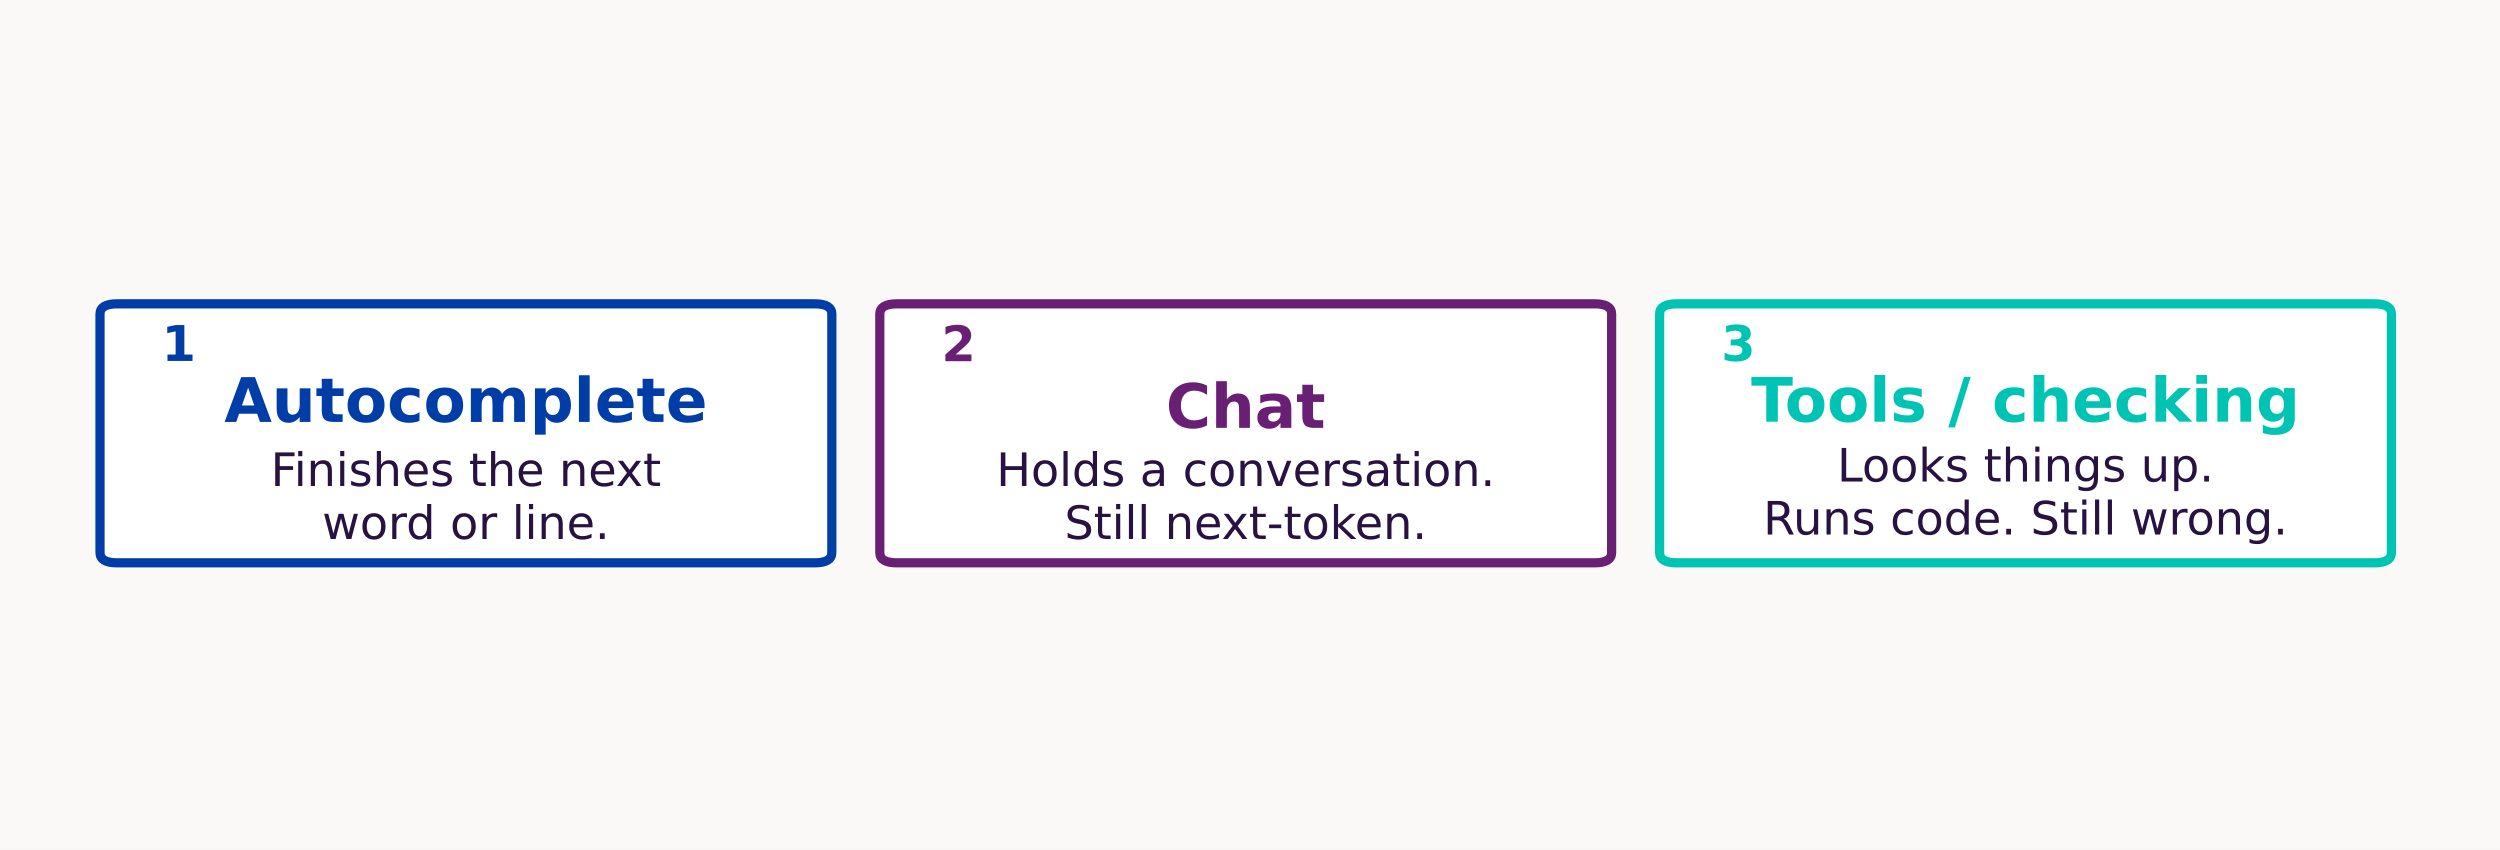
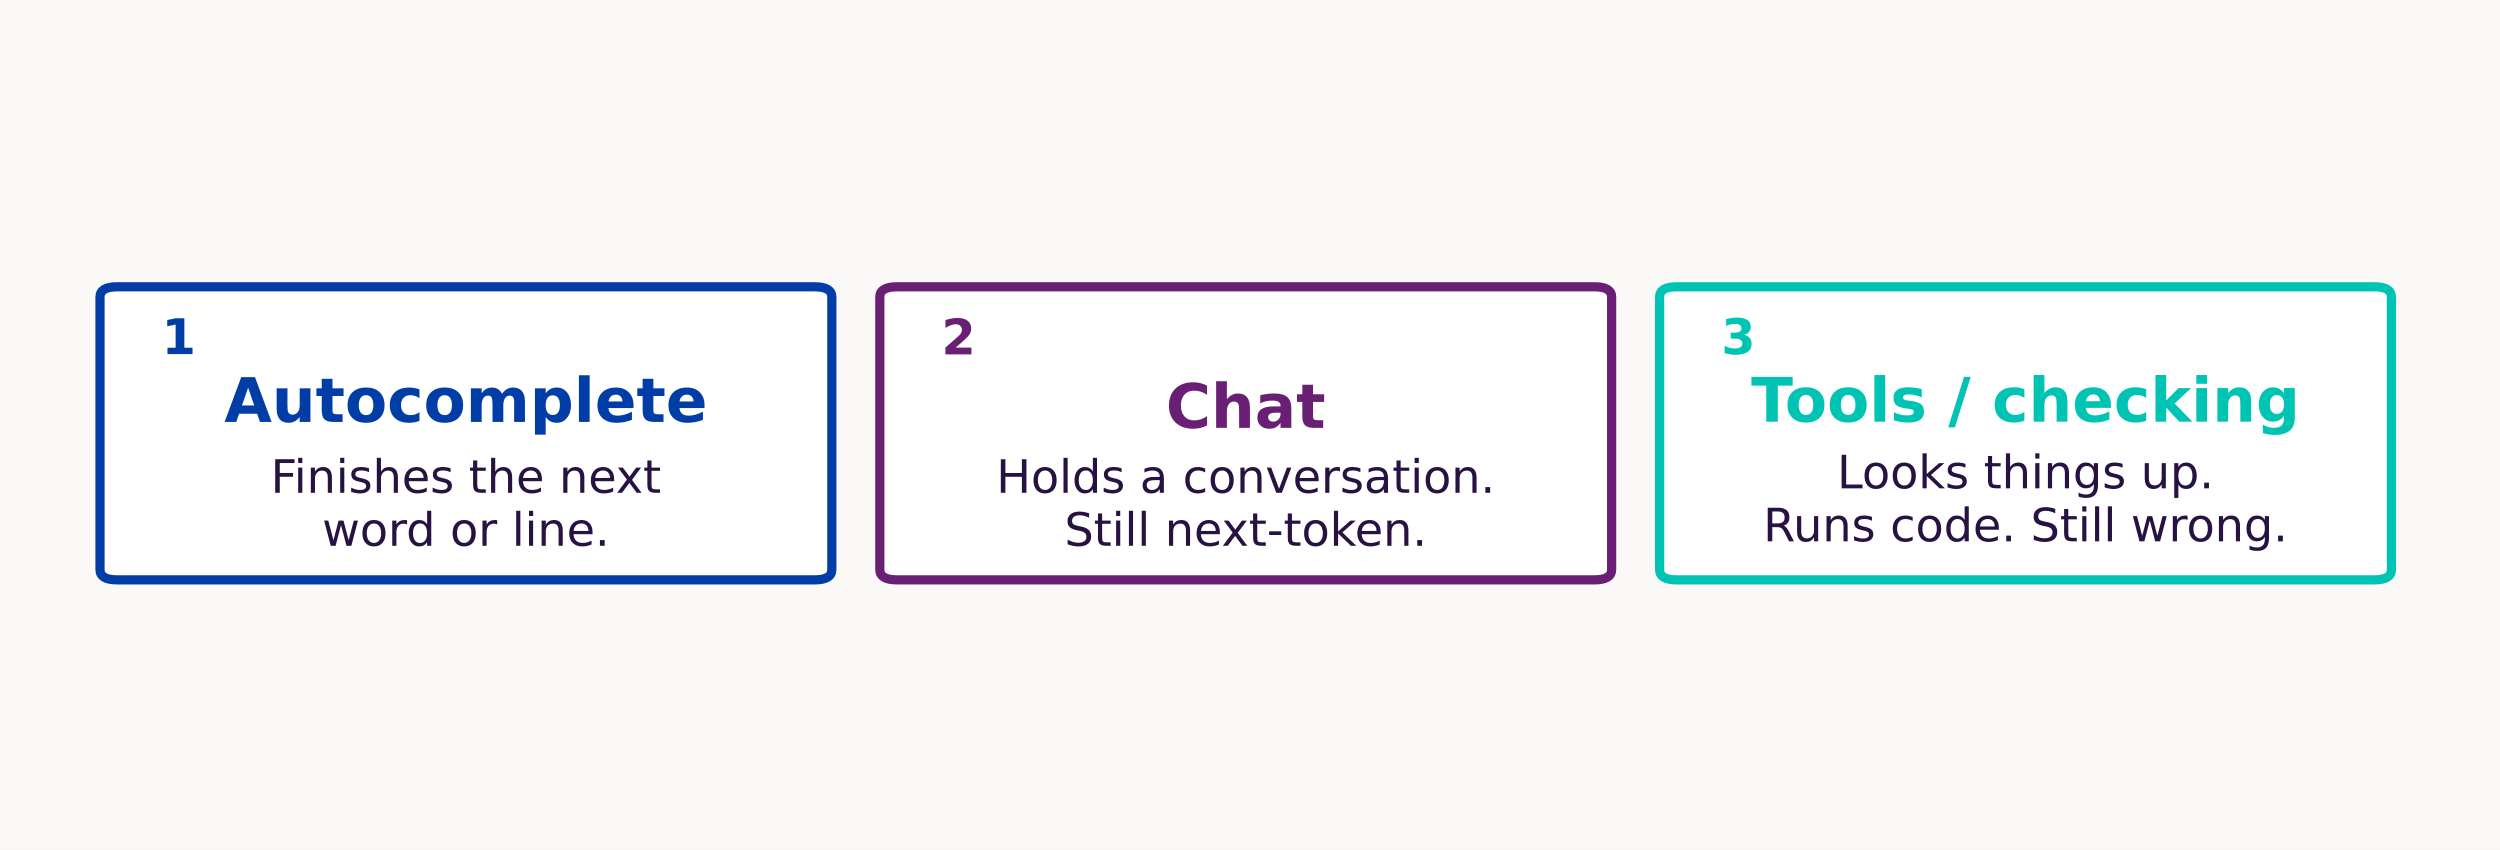
<svg xmlns="http://www.w3.org/2000/svg" xmlns:xlink="http://www.w3.org/1999/xlink" width="813.96pt" height="276.624pt" viewBox="0 0 813.96 276.624" version="1.1">
  <defs>
    <style type="text/css">*{stroke-linejoin: round; stroke-linecap: butt}</style>
  </defs>
  <g id="figure_1">
    <g id="patch_1">
      <path d="M 0 276.624  L 813.96 276.624  L 813.96 0  L 0 0  z " style="fill: #faf9f7" />
    </g>
    <g id="axes_1">
      <g id="patch_2">
-         <path d="M 38.142 183.246  L 265.248 183.246  Q 270.828 183.246 270.828 179.92  L 270.828 102.248  Q 270.828 98.922 265.248 98.922  L 38.142 98.922  Q 32.562 98.922 32.562 102.248  L 32.562 179.92  Q 32.562 183.246 38.142 183.246  z " clip-path="url(#p18f302919d)" style="fill: #ffffff; stroke: #003da6; stroke-width: 3; stroke-linejoin: miter" />
+         <path d="M 38.142 188.79  L 265.248 188.79  Q 270.828 188.79 270.828 185.464  L 270.828 96.704  Q 270.828 93.378 265.248 93.378  L 38.142 93.378  Q 32.562 93.378 32.562 96.704  L 32.562 185.464  Q 32.562 188.79 38.142 188.79  z " clip-path="url(#pf75e17d308)" style="fill: #ffffff; stroke: #003da6; stroke-width: 3; stroke-linejoin: miter" />
      </g>
      <g id="patch_3">
-         <path d="M 292.032 183.246  L 519.138 183.246  Q 524.718 183.246 524.718 179.92  L 524.718 102.248  Q 524.718 98.922 519.138 98.922  L 292.032 98.922  Q 286.452 98.922 286.452 102.248  L 286.452 179.92  Q 286.452 183.246 292.032 183.246  z " clip-path="url(#p18f302919d)" style="fill: #ffffff; stroke: #691f74; stroke-width: 3; stroke-linejoin: miter" />
+         <path d="M 292.032 188.79  L 519.138 188.79  Q 524.718 188.79 524.718 185.464  L 524.718 96.704  Q 524.718 93.378 519.138 93.378  L 292.032 93.378  Q 286.452 93.378 286.452 96.704  L 286.452 185.464  Q 286.452 188.79 292.032 188.79  z " clip-path="url(#pf75e17d308)" style="fill: #ffffff; stroke: #691f74; stroke-width: 3; stroke-linejoin: miter" />
      </g>
      <g id="patch_4">
-         <path d="M 545.922 183.246  L 773.028 183.246  Q 778.608 183.246 778.608 179.92  L 778.608 102.248  Q 778.608 98.922 773.028 98.922  L 545.922 98.922  Q 540.342 98.922 540.342 102.248  L 540.342 179.92  Q 540.342 183.246 545.922 183.246  z " clip-path="url(#p18f302919d)" style="fill: #ffffff; stroke: #00c4b3; stroke-width: 3; stroke-linejoin: miter" />
+         <path d="M 545.922 188.79  L 773.028 188.79  Q 778.608 188.79 778.608 185.464  L 778.608 96.704  Q 778.608 93.378 773.028 93.378  L 545.922 93.378  Q 540.342 93.378 540.342 96.704  L 540.342 185.464  Q 540.342 188.79 545.922 188.79  z " clip-path="url(#pf75e17d308)" style="fill: #ffffff; stroke: #00c4b3; stroke-width: 3; stroke-linejoin: miter" />
      </g>
      <g id="text_1">
-         <g style="fill: #003da6" transform="translate(52.65 117.5056) scale(0.16 -0.16)">
+         <g style="fill: #003da6" transform="translate(52.65 115.288) scale(0.16 -0.16)">
          <defs>
            <path id="DejaVuSans-Bold-14" d="M 750 831  L 1813 831  L 1813 3847  L 722 3622  L 722 4441  L 1806 4666  L 2950 4666  L 2950 831  L 4013 831  L 4013 0  L 750 0  L 750 831  z " transform="scale(0.015625)" />
          </defs>
          <use xlink:href="#DejaVuSans-Bold-14" />
        </g>
      </g>
      <g id="text_2">
        <g style="fill: #003da6" transform="translate(73.03719 137.372) scale(0.2 -0.2)">
          <defs>
            <path id="DejaVuSans-Bold-24" d="M 3419 850  L 1538 850  L 1241 0  L 31 0  L 1759 4666  L 3194 4666  L 4922 0  L 3713 0  L 3419 850  z M 1838 1716  L 3116 1716  L 2478 3572  L 1838 1716  z " transform="scale(0.015625)" />
            <path id="DejaVuSans-Bold-58" d="M 500 1363  L 500 3500  L 1625 3500  L 1625 3150  Q 1625 2866 1622 2436  Q 1619 2006 1619 1863  Q 1619 1441 1641 1255  Q 1663 1069 1716 984  Q 1784 875 1895 815  Q 2006 756 2150 756  Q 2500 756 2700 1025  Q 2900 1294 2900 1772  L 2900 3500  L 4019 3500  L 4019 0  L 2900 0  L 2900 506  Q 2647 200 2364 54  Q 2081 -91 1741 -91  Q 1134 -91 817 281  Q 500 653 500 1363  z " transform="scale(0.015625)" />
            <path id="DejaVuSans-Bold-57" d="M 1759 4494  L 1759 3500  L 2913 3500  L 2913 2700  L 1759 2700  L 1759 1216  Q 1759 972 1856 886  Q 1953 800 2241 800  L 2816 800  L 2816 0  L 1856 0  Q 1194 0 917 276  Q 641 553 641 1216  L 641 2700  L 84 2700  L 84 3500  L 641 3500  L 641 4494  L 1759 4494  z " transform="scale(0.015625)" />
            <path id="DejaVuSans-Bold-52" d="M 2203 2784  Q 1831 2784 1636 2517  Q 1441 2250 1441 1747  Q 1441 1244 1636 976  Q 1831 709 2203 709  Q 2569 709 2762 976  Q 2956 1244 2956 1747  Q 2956 2250 2762 2517  Q 2569 2784 2203 2784  z M 2203 3584  Q 3106 3584 3614 3096  Q 4122 2609 4122 1747  Q 4122 884 3614 396  Q 3106 -91 2203 -91  Q 1297 -91 786 396  Q 275 884 275 1747  Q 275 2609 786 3096  Q 1297 3584 2203 3584  z " transform="scale(0.015625)" />
            <path id="DejaVuSans-Bold-46" d="M 3366 3391  L 3366 2478  Q 3138 2634 2908 2709  Q 2678 2784 2431 2784  Q 1963 2784 1702 2511  Q 1441 2238 1441 1747  Q 1441 1256 1702 982  Q 1963 709 2431 709  Q 2694 709 2930 787  Q 3166 866 3366 1019  L 3366 103  Q 3103 6 2833 -42  Q 2563 -91 2291 -91  Q 1344 -91 809 395  Q 275 881 275 1747  Q 275 2613 809 3098  Q 1344 3584 2291 3584  Q 2566 3584 2833 3536  Q 3100 3488 3366 3391  z " transform="scale(0.015625)" />
            <path id="DejaVuSans-Bold-50" d="M 3781 2919  Q 3994 3244 4286 3414  Q 4578 3584 4928 3584  Q 5531 3584 5847 3212  Q 6163 2841 6163 2131  L 6163 0  L 5038 0  L 5038 1825  Q 5041 1866 5042 1909  Q 5044 1953 5044 2034  Q 5044 2406 4934 2573  Q 4825 2741 4581 2741  Q 4263 2741 4089 2478  Q 3916 2216 3909 1719  L 3909 0  L 2784 0  L 2784 1825  Q 2784 2406 2684 2573  Q 2584 2741 2328 2741  Q 2006 2741 1831 2477  Q 1656 2213 1656 1722  L 1656 0  L 531 0  L 531 3500  L 1656 3500  L 1656 2988  Q 1863 3284 2130 3434  Q 2397 3584 2719 3584  Q 3081 3584 3359 3409  Q 3638 3234 3781 2919  z " transform="scale(0.015625)" />
            <path id="DejaVuSans-Bold-53" d="M 1656 506  L 1656 -1331  L 538 -1331  L 538 3500  L 1656 3500  L 1656 2988  Q 1888 3294 2169 3439  Q 2450 3584 2816 3584  Q 3463 3584 3878 3070  Q 4294 2556 4294 1747  Q 4294 938 3878 423  Q 3463 -91 2816 -91  Q 2450 -91 2169 54  Q 1888 200 1656 506  z M 2400 2772  Q 2041 2772 1848 2508  Q 1656 2244 1656 1747  Q 1656 1250 1848 986  Q 2041 722 2400 722  Q 2759 722 2948 984  Q 3138 1247 3138 1747  Q 3138 2247 2948 2509  Q 2759 2772 2400 2772  z " transform="scale(0.015625)" />
            <path id="DejaVuSans-Bold-4f" d="M 538 4863  L 1656 4863  L 1656 0  L 538 0  L 538 4863  z " transform="scale(0.015625)" />
            <path id="DejaVuSans-Bold-48" d="M 4031 1759  L 4031 1441  L 1416 1441  Q 1456 1047 1700 850  Q 1944 653 2381 653  Q 2734 653 3104 758  Q 3475 863 3866 1075  L 3866 213  Q 3469 63 3072 -14  Q 2675 -91 2278 -91  Q 1328 -91 801 392  Q 275 875 275 1747  Q 275 2603 792 3093  Q 1309 3584 2216 3584  Q 3041 3584 3536 3087  Q 4031 2591 4031 1759  z M 2881 2131  Q 2881 2450 2695 2645  Q 2509 2841 2209 2841  Q 1884 2841 1681 2658  Q 1478 2475 1428 2131  L 2881 2131  z " transform="scale(0.015625)" />
          </defs>
          <use xlink:href="#DejaVuSans-Bold-24" />
          <use xlink:href="#DejaVuSans-Bold-58" transform="translate(77.39062 0)" />
          <use xlink:href="#DejaVuSans-Bold-57" transform="translate(148.5781 0)" />
          <use xlink:href="#DejaVuSans-Bold-52" transform="translate(196.375 0)" />
          <use xlink:href="#DejaVuSans-Bold-46" transform="translate(265.0781 0)" />
          <use xlink:href="#DejaVuSans-Bold-52" transform="translate(324.3594 0)" />
          <use xlink:href="#DejaVuSans-Bold-50" transform="translate(393.0625 0)" />
          <use xlink:href="#DejaVuSans-Bold-53" transform="translate(497.2656 0)" />
          <use xlink:href="#DejaVuSans-Bold-4f" transform="translate(568.8438 0)" />
          <use xlink:href="#DejaVuSans-Bold-48" transform="translate(603.125 0)" />
          <use xlink:href="#DejaVuSans-Bold-57" transform="translate(670.9531 0)" />
          <use xlink:href="#DejaVuSans-Bold-48" transform="translate(718.75 0)" />
        </g>
      </g>
      <g id="text_3">
-         <g style="fill: #281241" transform="translate(88.13367 158.2313) scale(0.15 -0.15)">
+         <g style="fill: #281241" transform="translate(88.13367 160.4489) scale(0.15 -0.15)">
          <defs>
            <path id="DejaVuSans-29" d="M 628 4666  L 3309 4666  L 3309 4134  L 1259 4134  L 1259 2759  L 3109 2759  L 3109 2228  L 1259 2228  L 1259 0  L 628 0  L 628 4666  z " transform="scale(0.015625)" />
            <path id="DejaVuSans-4c" d="M 603 3500  L 1178 3500  L 1178 0  L 603 0  L 603 3500  z M 603 4863  L 1178 4863  L 1178 4134  L 603 4134  L 603 4863  z " transform="scale(0.015625)" />
            <path id="DejaVuSans-51" d="M 3513 2113  L 3513 0  L 2938 0  L 2938 2094  Q 2938 2591 2744 2837  Q 2550 3084 2163 3084  Q 1697 3084 1428 2787  Q 1159 2491 1159 1978  L 1159 0  L 581 0  L 581 3500  L 1159 3500  L 1159 2956  Q 1366 3272 1645 3428  Q 1925 3584 2291 3584  Q 2894 3584 3203 3211  Q 3513 2838 3513 2113  z " transform="scale(0.015625)" />
            <path id="DejaVuSans-56" d="M 2834 3397  L 2834 2853  Q 2591 2978 2328 3040  Q 2066 3103 1784 3103  Q 1356 3103 1142 2972  Q 928 2841 928 2578  Q 928 2378 1081 2264  Q 1234 2150 1697 2047  L 1894 2003  Q 2506 1872 2764 1633  Q 3022 1394 3022 966  Q 3022 478 2636 193  Q 2250 -91 1575 -91  Q 1294 -91 989 -36  Q 684 19 347 128  L 347 722  Q 666 556 975 473  Q 1284 391 1588 391  Q 1994 391 2212 530  Q 2431 669 2431 922  Q 2431 1156 2273 1281  Q 2116 1406 1581 1522  L 1381 1569  Q 847 1681 609 1914  Q 372 2147 372 2553  Q 372 3047 722 3315  Q 1072 3584 1716 3584  Q 2034 3584 2315 3537  Q 2597 3491 2834 3397  z " transform="scale(0.015625)" />
            <path id="DejaVuSans-4b" d="M 3513 2113  L 3513 0  L 2938 0  L 2938 2094  Q 2938 2591 2744 2837  Q 2550 3084 2163 3084  Q 1697 3084 1428 2787  Q 1159 2491 1159 1978  L 1159 0  L 581 0  L 581 4863  L 1159 4863  L 1159 2956  Q 1366 3272 1645 3428  Q 1925 3584 2291 3584  Q 2894 3584 3203 3211  Q 3513 2838 3513 2113  z " transform="scale(0.015625)" />
            <path id="DejaVuSans-48" d="M 3597 1894  L 3597 1613  L 953 1613  Q 991 1019 1311 708  Q 1631 397 2203 397  Q 2534 397 2845 478  Q 3156 559 3463 722  L 3463 178  Q 3153 47 2828 -22  Q 2503 -91 2169 -91  Q 1331 -91 842 396  Q 353 884 353 1716  Q 353 2575 817 3079  Q 1281 3584 2069 3584  Q 2775 3584 3186 3129  Q 3597 2675 3597 1894  z M 3022 2063  Q 3016 2534 2758 2815  Q 2500 3097 2075 3097  Q 1594 3097 1305 2825  Q 1016 2553 972 2059  L 3022 2063  z " transform="scale(0.015625)" />
            <path id="DejaVuSans-3" transform="scale(0.015625)" />
            <path id="DejaVuSans-57" d="M 1172 4494  L 1172 3500  L 2356 3500  L 2356 3053  L 1172 3053  L 1172 1153  Q 1172 725 1289 603  Q 1406 481 1766 481  L 2356 481  L 2356 0  L 1766 0  Q 1100 0 847 248  Q 594 497 594 1153  L 594 3053  L 172 3053  L 172 3500  L 594 3500  L 594 4494  L 1172 4494  z " transform="scale(0.015625)" />
            <path id="DejaVuSans-5b" d="M 3513 3500  L 2247 1797  L 3578 0  L 2900 0  L 1881 1375  L 863 0  L 184 0  L 1544 1831  L 300 3500  L 978 3500  L 1906 2253  L 2834 3500  L 3513 3500  z " transform="scale(0.015625)" />
          </defs>
          <use xlink:href="#DejaVuSans-29" />
          <use xlink:href="#DejaVuSans-4c" transform="translate(50.23438 0)" />
          <use xlink:href="#DejaVuSans-51" transform="translate(78.01562 0)" />
          <use xlink:href="#DejaVuSans-4c" transform="translate(141.3906 0)" />
          <use xlink:href="#DejaVuSans-56" transform="translate(169.1719 0)" />
          <use xlink:href="#DejaVuSans-4b" transform="translate(221.2656 0)" />
          <use xlink:href="#DejaVuSans-48" transform="translate(284.6406 0)" />
          <use xlink:href="#DejaVuSans-56" transform="translate(346.1719 0)" />
          <use xlink:href="#DejaVuSans-3" transform="translate(398.2656 0)" />
          <use xlink:href="#DejaVuSans-57" transform="translate(430.0469 0)" />
          <use xlink:href="#DejaVuSans-4b" transform="translate(469.25 0)" />
          <use xlink:href="#DejaVuSans-48" transform="translate(532.625 0)" />
          <use xlink:href="#DejaVuSans-3" transform="translate(594.1562 0)" />
          <use xlink:href="#DejaVuSans-51" transform="translate(625.9375 0)" />
          <use xlink:href="#DejaVuSans-48" transform="translate(689.3125 0)" />
          <use xlink:href="#DejaVuSans-5b" transform="translate(749.0938 0)" />
          <use xlink:href="#DejaVuSans-57" transform="translate(808.2812 0)" />
        </g>
-         <g style="fill: #281241" transform="translate(104.9009 175.4813) scale(0.15 -0.15)">
+         <g style="fill: #281241" transform="translate(104.9009 177.6989) scale(0.15 -0.15)">
          <defs>
            <path id="DejaVuSans-5a" d="M 269 3500  L 844 3500  L 1563 769  L 2278 3500  L 2956 3500  L 3675 769  L 4391 3500  L 4966 3500  L 4050 0  L 3372 0  L 2619 2869  L 1863 0  L 1184 0  L 269 3500  z " transform="scale(0.015625)" />
            <path id="DejaVuSans-52" d="M 1959 3097  Q 1497 3097 1228 2736  Q 959 2375 959 1747  Q 959 1119 1226 758  Q 1494 397 1959 397  Q 2419 397 2687 759  Q 2956 1122 2956 1747  Q 2956 2369 2687 2733  Q 2419 3097 1959 3097  z M 1959 3584  Q 2709 3584 3137 3096  Q 3566 2609 3566 1747  Q 3566 888 3137 398  Q 2709 -91 1959 -91  Q 1206 -91 779 398  Q 353 888 353 1747  Q 353 2609 779 3096  Q 1206 3584 1959 3584  z " transform="scale(0.015625)" />
            <path id="DejaVuSans-55" d="M 2631 2963  Q 2534 3019 2420 3045  Q 2306 3072 2169 3072  Q 1681 3072 1420 2755  Q 1159 2438 1159 1844  L 1159 0  L 581 0  L 581 3500  L 1159 3500  L 1159 2956  Q 1341 3275 1631 3429  Q 1922 3584 2338 3584  Q 2397 3584 2469 3576  Q 2541 3569 2628 3553  L 2631 2963  z " transform="scale(0.015625)" />
            <path id="DejaVuSans-47" d="M 2906 2969  L 2906 4863  L 3481 4863  L 3481 0  L 2906 0  L 2906 525  Q 2725 213 2448 61  Q 2172 -91 1784 -91  Q 1150 -91 751 415  Q 353 922 353 1747  Q 353 2572 751 3078  Q 1150 3584 1784 3584  Q 2172 3584 2448 3432  Q 2725 3281 2906 2969  z M 947 1747  Q 947 1113 1208 752  Q 1469 391 1925 391  Q 2381 391 2643 752  Q 2906 1113 2906 1747  Q 2906 2381 2643 2742  Q 2381 3103 1925 3103  Q 1469 3103 1208 2742  Q 947 2381 947 1747  z " transform="scale(0.015625)" />
            <path id="DejaVuSans-4f" d="M 603 4863  L 1178 4863  L 1178 0  L 603 0  L 603 4863  z " transform="scale(0.015625)" />
            <path id="DejaVuSans-11" d="M 684 794  L 1344 794  L 1344 0  L 684 0  L 684 794  z " transform="scale(0.015625)" />
          </defs>
          <use xlink:href="#DejaVuSans-5a" />
          <use xlink:href="#DejaVuSans-52" transform="translate(81.78125 0)" />
          <use xlink:href="#DejaVuSans-55" transform="translate(142.9688 0)" />
          <use xlink:href="#DejaVuSans-47" transform="translate(182.3281 0)" />
          <use xlink:href="#DejaVuSans-3" transform="translate(245.8125 0)" />
          <use xlink:href="#DejaVuSans-52" transform="translate(277.5938 0)" />
          <use xlink:href="#DejaVuSans-55" transform="translate(338.7812 0)" />
          <use xlink:href="#DejaVuSans-3" transform="translate(379.8906 0)" />
          <use xlink:href="#DejaVuSans-4f" transform="translate(411.6719 0)" />
          <use xlink:href="#DejaVuSans-4c" transform="translate(439.4531 0)" />
          <use xlink:href="#DejaVuSans-51" transform="translate(467.2344 0)" />
          <use xlink:href="#DejaVuSans-48" transform="translate(530.6094 0)" />
          <use xlink:href="#DejaVuSans-11" transform="translate(592.1406 0)" />
        </g>
      </g>
      <g id="text_4">
-         <g style="fill: #691f74" transform="translate(306.54 117.6106) scale(0.16 -0.16)">
+         <g style="fill: #691f74" transform="translate(306.54 115.393) scale(0.16 -0.16)">
          <defs>
            <path id="DejaVuSans-Bold-15" d="M 1844 884  L 3897 884  L 3897 0  L 506 0  L 506 884  L 2209 2388  Q 2438 2594 2547 2791  Q 2656 2988 2656 3200  Q 2656 3528 2436 3728  Q 2216 3928 1850 3928  Q 1569 3928 1234 3808  Q 900 3688 519 3450  L 519 4475  Q 925 4609 1322 4679  Q 1719 4750 2100 4750  Q 2938 4750 3402 4381  Q 3866 4013 3866 3353  Q 3866 2972 3669 2642  Q 3472 2313 2841 1759  L 1844 884  z " transform="scale(0.015625)" />
          </defs>
          <use xlink:href="#DejaVuSans-Bold-15" />
        </g>
      </g>
      <g id="text_5">
        <g style="fill: #691f74" transform="translate(379.5991 139.3095) scale(0.2 -0.2)">
          <defs>
            <path id="DejaVuSans-Bold-26" d="M 4288 256  Q 3956 84 3597 -3  Q 3238 -91 2847 -91  Q 1681 -91 1000 561  Q 319 1213 319 2328  Q 319 3447 1000 4098  Q 1681 4750 2847 4750  Q 3238 4750 3597 4662  Q 3956 4575 4288 4403  L 4288 3438  Q 3953 3666 3628 3772  Q 3303 3878 2944 3878  Q 2300 3878 1931 3465  Q 1563 3053 1563 2328  Q 1563 1606 1931 1193  Q 2300 781 2944 781  Q 3303 781 3628 887  Q 3953 994 4288 1222  L 4288 256  z " transform="scale(0.015625)" />
            <path id="DejaVuSans-Bold-4b" d="M 4056 2131  L 4056 0  L 2931 0  L 2931 347  L 2931 1625  Q 2931 2084 2911 2256  Q 2891 2428 2841 2509  Q 2775 2619 2662 2680  Q 2550 2741 2406 2741  Q 2056 2741 1856 2470  Q 1656 2200 1656 1722  L 1656 0  L 538 0  L 538 4863  L 1656 4863  L 1656 2988  Q 1909 3294 2193 3439  Q 2478 3584 2822 3584  Q 3428 3584 3742 3212  Q 4056 2841 4056 2131  z " transform="scale(0.015625)" />
            <path id="DejaVuSans-Bold-44" d="M 2106 1575  Q 1756 1575 1579 1456  Q 1403 1338 1403 1106  Q 1403 894 1545 773  Q 1688 653 1941 653  Q 2256 653 2472 879  Q 2688 1106 2688 1447  L 2688 1575  L 2106 1575  z M 3816 1997  L 3816 0  L 2688 0  L 2688 519  Q 2463 200 2181 54  Q 1900 -91 1497 -91  Q 953 -91 614 226  Q 275 544 275 1050  Q 275 1666 698 1953  Q 1122 2241 2028 2241  L 2688 2241  L 2688 2328  Q 2688 2594 2478 2717  Q 2269 2841 1825 2841  Q 1466 2841 1156 2769  Q 847 2697 581 2553  L 581 3406  Q 941 3494 1303 3539  Q 1666 3584 2028 3584  Q 2975 3584 3395 3211  Q 3816 2838 3816 1997  z " transform="scale(0.015625)" />
          </defs>
          <use xlink:href="#DejaVuSans-Bold-26" />
          <use xlink:href="#DejaVuSans-Bold-4b" transform="translate(73.39062 0)" />
          <use xlink:href="#DejaVuSans-Bold-44" transform="translate(144.5781 0)" />
          <use xlink:href="#DejaVuSans-Bold-57" transform="translate(212.0625 0)" />
        </g>
      </g>
      <g id="text_6">
-         <g style="fill: #281241" transform="translate(324.3846 158.2313) scale(0.15 -0.15)">
+         <g style="fill: #281241" transform="translate(324.3846 160.4489) scale(0.15 -0.15)">
          <defs>
            <path id="DejaVuSans-2b" d="M 628 4666  L 1259 4666  L 1259 2753  L 3553 2753  L 3553 4666  L 4184 4666  L 4184 0  L 3553 0  L 3553 2222  L 1259 2222  L 1259 0  L 628 0  L 628 4666  z " transform="scale(0.015625)" />
            <path id="DejaVuSans-44" d="M 2194 1759  Q 1497 1759 1228 1600  Q 959 1441 959 1056  Q 959 750 1161 570  Q 1363 391 1709 391  Q 2188 391 2477 730  Q 2766 1069 2766 1631  L 2766 1759  L 2194 1759  z M 3341 1997  L 3341 0  L 2766 0  L 2766 531  Q 2569 213 2275 61  Q 1981 -91 1556 -91  Q 1019 -91 701 211  Q 384 513 384 1019  Q 384 1609 779 1909  Q 1175 2209 1959 2209  L 2766 2209  L 2766 2266  Q 2766 2663 2505 2880  Q 2244 3097 1772 3097  Q 1472 3097 1187 3025  Q 903 2953 641 2809  L 641 3341  Q 956 3463 1253 3523  Q 1550 3584 1831 3584  Q 2591 3584 2966 3190  Q 3341 2797 3341 1997  z " transform="scale(0.015625)" />
            <path id="DejaVuSans-46" d="M 3122 3366  L 3122 2828  Q 2878 2963 2633 3030  Q 2388 3097 2138 3097  Q 1578 3097 1268 2742  Q 959 2388 959 1747  Q 959 1106 1268 751  Q 1578 397 2138 397  Q 2388 397 2633 464  Q 2878 531 3122 666  L 3122 134  Q 2881 22 2623 -34  Q 2366 -91 2075 -91  Q 1284 -91 818 406  Q 353 903 353 1747  Q 353 2603 823 3093  Q 1294 3584 2113 3584  Q 2378 3584 2631 3529  Q 2884 3475 3122 3366  z " transform="scale(0.015625)" />
            <path id="DejaVuSans-59" d="M 191 3500  L 800 3500  L 1894 563  L 2988 3500  L 3597 3500  L 2284 0  L 1503 0  L 191 3500  z " transform="scale(0.015625)" />
          </defs>
          <use xlink:href="#DejaVuSans-2b" />
          <use xlink:href="#DejaVuSans-52" transform="translate(75.20312 0)" />
          <use xlink:href="#DejaVuSans-4f" transform="translate(136.3906 0)" />
          <use xlink:href="#DejaVuSans-47" transform="translate(164.1719 0)" />
          <use xlink:href="#DejaVuSans-56" transform="translate(227.6562 0)" />
          <use xlink:href="#DejaVuSans-3" transform="translate(279.75 0)" />
          <use xlink:href="#DejaVuSans-44" transform="translate(311.5312 0)" />
          <use xlink:href="#DejaVuSans-3" transform="translate(372.8125 0)" />
          <use xlink:href="#DejaVuSans-46" transform="translate(404.5938 0)" />
          <use xlink:href="#DejaVuSans-52" transform="translate(459.5781 0)" />
          <use xlink:href="#DejaVuSans-51" transform="translate(520.7656 0)" />
          <use xlink:href="#DejaVuSans-59" transform="translate(584.1406 0)" />
          <use xlink:href="#DejaVuSans-48" transform="translate(643.3281 0)" />
          <use xlink:href="#DejaVuSans-55" transform="translate(704.8594 0)" />
          <use xlink:href="#DejaVuSans-56" transform="translate(745.9688 0)" />
          <use xlink:href="#DejaVuSans-44" transform="translate(798.0625 0)" />
          <use xlink:href="#DejaVuSans-57" transform="translate(859.3438 0)" />
          <use xlink:href="#DejaVuSans-4c" transform="translate(898.5469 0)" />
          <use xlink:href="#DejaVuSans-52" transform="translate(926.3281 0)" />
          <use xlink:href="#DejaVuSans-51" transform="translate(987.5156 0)" />
          <use xlink:href="#DejaVuSans-11" transform="translate(1050.891 0)" />
        </g>
-         <g style="fill: #281241" transform="translate(346.5705 175.4813) scale(0.15 -0.15)">
+         <g style="fill: #281241" transform="translate(346.5705 177.6989) scale(0.15 -0.15)">
          <defs>
            <path id="DejaVuSans-36" d="M 3425 4513  L 3425 3897  Q 3066 4069 2747 4153  Q 2428 4238 2131 4238  Q 1616 4238 1336 4038  Q 1056 3838 1056 3469  Q 1056 3159 1242 3001  Q 1428 2844 1947 2747  L 2328 2669  Q 3034 2534 3370 2195  Q 3706 1856 3706 1288  Q 3706 609 3251 259  Q 2797 -91 1919 -91  Q 1588 -91 1214 -16  Q 841 59 441 206  L 441 856  Q 825 641 1194 531  Q 1563 422 1919 422  Q 2459 422 2753 634  Q 3047 847 3047 1241  Q 3047 1584 2836 1778  Q 2625 1972 2144 2069  L 1759 2144  Q 1053 2284 737 2584  Q 422 2884 422 3419  Q 422 4038 858 4394  Q 1294 4750 2059 4750  Q 2388 4750 2728 4690  Q 3069 4631 3425 4513  z " transform="scale(0.015625)" />
            <path id="DejaVuSans-10" d="M 313 2009  L 1997 2009  L 1997 1497  L 313 1497  L 313 2009  z " transform="scale(0.015625)" />
            <path id="DejaVuSans-4e" d="M 581 4863  L 1159 4863  L 1159 1991  L 2875 3500  L 3609 3500  L 1753 1863  L 3688 0  L 2938 0  L 1159 1709  L 1159 0  L 581 0  L 581 4863  z " transform="scale(0.015625)" />
          </defs>
          <use xlink:href="#DejaVuSans-36" />
          <use xlink:href="#DejaVuSans-57" transform="translate(63.48438 0)" />
          <use xlink:href="#DejaVuSans-4c" transform="translate(102.6875 0)" />
          <use xlink:href="#DejaVuSans-4f" transform="translate(130.4688 0)" />
          <use xlink:href="#DejaVuSans-4f" transform="translate(158.25 0)" />
          <use xlink:href="#DejaVuSans-3" transform="translate(186.0312 0)" />
          <use xlink:href="#DejaVuSans-51" transform="translate(217.8125 0)" />
          <use xlink:href="#DejaVuSans-48" transform="translate(281.1875 0)" />
          <use xlink:href="#DejaVuSans-5b" transform="translate(340.9688 0)" />
          <use xlink:href="#DejaVuSans-57" transform="translate(400.1562 0)" />
          <use xlink:href="#DejaVuSans-10" transform="translate(439.3594 0)" />
          <use xlink:href="#DejaVuSans-57" transform="translate(475.4375 0)" />
          <use xlink:href="#DejaVuSans-52" transform="translate(514.6406 0)" />
          <use xlink:href="#DejaVuSans-4e" transform="translate(575.8281 0)" />
          <use xlink:href="#DejaVuSans-48" transform="translate(630.1719 0)" />
          <use xlink:href="#DejaVuSans-51" transform="translate(691.7031 0)" />
          <use xlink:href="#DejaVuSans-11" transform="translate(755.0781 0)" />
        </g>
      </g>
      <g id="text_7">
-         <g style="fill: #00c4b3" transform="translate(560.43 117.4968) scale(0.16 -0.16)">
+         <g style="fill: #00c4b3" transform="translate(560.43 115.2792) scale(0.16 -0.16)">
          <defs>
            <path id="DejaVuSans-Bold-16" d="M 2981 2516  Q 3453 2394 3698 2092  Q 3944 1791 3944 1325  Q 3944 631 3412 270  Q 2881 -91 1863 -91  Q 1503 -91 1142 -33  Q 781 25 428 141  L 428 1069  Q 766 900 1098 814  Q 1431 728 1753 728  Q 2231 728 2486 893  Q 2741 1059 2741 1369  Q 2741 1688 2480 1852  Q 2219 2016 1709 2016  L 1228 2016  L 1228 2791  L 1734 2791  Q 2188 2791 2409 2933  Q 2631 3075 2631 3366  Q 2631 3634 2415 3781  Q 2200 3928 1806 3928  Q 1516 3928 1219 3862  Q 922 3797 628 3669  L 628 4550  Q 984 4650 1334 4700  Q 1684 4750 2022 4750  Q 2931 4750 3382 4451  Q 3834 4153 3834 3553  Q 3834 3144 3618 2883  Q 3403 2622 2981 2516  z " transform="scale(0.015625)" />
          </defs>
          <use xlink:href="#DejaVuSans-Bold-16" />
        </g>
      </g>
      <g id="text_8">
        <g style="fill: #00c4b3" transform="translate(570.1328 137.2939) scale(0.2 -0.2)">
          <defs>
            <path id="DejaVuSans-Bold-37" d="M 31 4666  L 4331 4666  L 4331 3756  L 2784 3756  L 2784 0  L 1581 0  L 1581 3756  L 31 3756  L 31 4666  z " transform="scale(0.015625)" />
            <path id="DejaVuSans-Bold-56" d="M 3272 3391  L 3272 2541  Q 2913 2691 2578 2766  Q 2244 2841 1947 2841  Q 1628 2841 1473 2761  Q 1319 2681 1319 2516  Q 1319 2381 1436 2309  Q 1553 2238 1856 2203  L 2053 2175  Q 2913 2066 3209 1816  Q 3506 1566 3506 1031  Q 3506 472 3093 190  Q 2681 -91 1863 -91  Q 1516 -91 1145 -36  Q 775 19 384 128  L 384 978  Q 719 816 1070 734  Q 1422 653 1784 653  Q 2113 653 2278 743  Q 2444 834 2444 1013  Q 2444 1163 2330 1236  Q 2216 1309 1875 1350  L 1678 1375  Q 931 1469 631 1722  Q 331 1975 331 2491  Q 331 3047 712 3315  Q 1094 3584 1881 3584  Q 2191 3584 2531 3537  Q 2872 3491 3272 3391  z " transform="scale(0.015625)" />
            <path id="DejaVuSans-Bold-3" transform="scale(0.015625)" />
            <path id="DejaVuSans-Bold-12" d="M 1644 4666  L 2338 4666  L 691 -594  L 0 -594  L 1644 4666  z " transform="scale(0.015625)" />
            <path id="DejaVuSans-Bold-4e" d="M 538 4863  L 1656 4863  L 1656 2216  L 2944 3500  L 4244 3500  L 2534 1894  L 4378 0  L 3022 0  L 1656 1459  L 1656 0  L 538 0  L 538 4863  z " transform="scale(0.015625)" />
            <path id="DejaVuSans-Bold-4c" d="M 538 3500  L 1656 3500  L 1656 0  L 538 0  L 538 3500  z M 538 4863  L 1656 4863  L 1656 3950  L 538 3950  L 538 4863  z " transform="scale(0.015625)" />
            <path id="DejaVuSans-Bold-51" d="M 4056 2131  L 4056 0  L 2931 0  L 2931 347  L 2931 1631  Q 2931 2084 2911 2256  Q 2891 2428 2841 2509  Q 2775 2619 2662 2680  Q 2550 2741 2406 2741  Q 2056 2741 1856 2470  Q 1656 2200 1656 1722  L 1656 0  L 538 0  L 538 3500  L 1656 3500  L 1656 2988  Q 1909 3294 2193 3439  Q 2478 3584 2822 3584  Q 3428 3584 3742 3212  Q 4056 2841 4056 2131  z " transform="scale(0.015625)" />
            <path id="DejaVuSans-Bold-4a" d="M 2919 594  Q 2688 288 2409 144  Q 2131 0 1766 0  Q 1125 0 706 504  Q 288 1009 288 1791  Q 288 2575 706 3076  Q 1125 3578 1766 3578  Q 2131 3578 2409 3434  Q 2688 3291 2919 2981  L 2919 3500  L 4044 3500  L 4044 353  Q 4044 -491 3511 -936  Q 2978 -1381 1966 -1381  Q 1638 -1381 1331 -1331  Q 1025 -1281 716 -1178  L 716 -306  Q 1009 -475 1290 -558  Q 1572 -641 1856 -641  Q 2406 -641 2662 -400  Q 2919 -159 2919 353  L 2919 594  z M 2181 2772  Q 1834 2772 1640 2515  Q 1447 2259 1447 1791  Q 1447 1309 1634 1061  Q 1822 813 2181 813  Q 2531 813 2725 1069  Q 2919 1325 2919 1791  Q 2919 2259 2725 2515  Q 2531 2772 2181 2772  z " transform="scale(0.015625)" />
          </defs>
          <use xlink:href="#DejaVuSans-Bold-37" />
          <use xlink:href="#DejaVuSans-Bold-52" transform="translate(54.9375 0)" />
          <use xlink:href="#DejaVuSans-Bold-52" transform="translate(123.6406 0)" />
          <use xlink:href="#DejaVuSans-Bold-4f" transform="translate(192.3438 0)" />
          <use xlink:href="#DejaVuSans-Bold-56" transform="translate(226.625 0)" />
          <use xlink:href="#DejaVuSans-Bold-3" transform="translate(286.1406 0)" />
          <use xlink:href="#DejaVuSans-Bold-12" transform="translate(320.9531 0)" />
          <use xlink:href="#DejaVuSans-Bold-3" transform="translate(357.4844 0)" />
          <use xlink:href="#DejaVuSans-Bold-46" transform="translate(392.2969 0)" />
          <use xlink:href="#DejaVuSans-Bold-4b" transform="translate(451.5781 0)" />
          <use xlink:href="#DejaVuSans-Bold-48" transform="translate(522.7656 0)" />
          <use xlink:href="#DejaVuSans-Bold-46" transform="translate(590.5938 0)" />
          <use xlink:href="#DejaVuSans-Bold-4e" transform="translate(649.875 0)" />
          <use xlink:href="#DejaVuSans-Bold-4c" transform="translate(716.375 0)" />
          <use xlink:href="#DejaVuSans-Bold-51" transform="translate(750.6562 0)" />
          <use xlink:href="#DejaVuSans-Bold-4a" transform="translate(821.8438 0)" />
        </g>
      </g>
      <g id="text_9">
-         <g style="fill: #281241" transform="translate(598.1355 156.7782) scale(0.15 -0.15)">
+         <g style="fill: #281241" transform="translate(598.1355 158.9958) scale(0.15 -0.15)">
          <defs>
            <path id="DejaVuSans-2f" d="M 628 4666  L 1259 4666  L 1259 531  L 3531 531  L 3531 0  L 628 0  L 628 4666  z " transform="scale(0.015625)" />
            <path id="DejaVuSans-4a" d="M 2906 1791  Q 2906 2416 2648 2759  Q 2391 3103 1925 3103  Q 1463 3103 1205 2759  Q 947 2416 947 1791  Q 947 1169 1205 825  Q 1463 481 1925 481  Q 2391 481 2648 825  Q 2906 1169 2906 1791  z M 3481 434  Q 3481 -459 3084 -895  Q 2688 -1331 1869 -1331  Q 1566 -1331 1297 -1286  Q 1028 -1241 775 -1147  L 775 -588  Q 1028 -725 1275 -790  Q 1522 -856 1778 -856  Q 2344 -856 2625 -561  Q 2906 -266 2906 331  L 2906 616  Q 2728 306 2450 153  Q 2172 0 1784 0  Q 1141 0 747 490  Q 353 981 353 1791  Q 353 2603 747 3093  Q 1141 3584 1784 3584  Q 2172 3584 2450 3431  Q 2728 3278 2906 2969  L 2906 3500  L 3481 3500  L 3481 434  z " transform="scale(0.015625)" />
            <path id="DejaVuSans-58" d="M 544 1381  L 544 3500  L 1119 3500  L 1119 1403  Q 1119 906 1312 657  Q 1506 409 1894 409  Q 2359 409 2629 706  Q 2900 1003 2900 1516  L 2900 3500  L 3475 3500  L 3475 0  L 2900 0  L 2900 538  Q 2691 219 2414 64  Q 2138 -91 1772 -91  Q 1169 -91 856 284  Q 544 659 544 1381  z M 1991 3584  L 1991 3584  z " transform="scale(0.015625)" />
            <path id="DejaVuSans-53" d="M 1159 525  L 1159 -1331  L 581 -1331  L 581 3500  L 1159 3500  L 1159 2969  Q 1341 3281 1617 3432  Q 1894 3584 2278 3584  Q 2916 3584 3314 3078  Q 3713 2572 3713 1747  Q 3713 922 3314 415  Q 2916 -91 2278 -91  Q 1894 -91 1617 61  Q 1341 213 1159 525  z M 3116 1747  Q 3116 2381 2855 2742  Q 2594 3103 2138 3103  Q 1681 3103 1420 2742  Q 1159 2381 1159 1747  Q 1159 1113 1420 752  Q 1681 391 2138 391  Q 2594 391 2855 752  Q 3116 1113 3116 1747  z " transform="scale(0.015625)" />
          </defs>
          <use xlink:href="#DejaVuSans-2f" />
          <use xlink:href="#DejaVuSans-52" transform="translate(53.96875 0)" />
          <use xlink:href="#DejaVuSans-52" transform="translate(115.1562 0)" />
          <use xlink:href="#DejaVuSans-4e" transform="translate(176.3438 0)" />
          <use xlink:href="#DejaVuSans-56" transform="translate(234.25 0)" />
          <use xlink:href="#DejaVuSans-3" transform="translate(286.3438 0)" />
          <use xlink:href="#DejaVuSans-57" transform="translate(318.125 0)" />
          <use xlink:href="#DejaVuSans-4b" transform="translate(357.3281 0)" />
          <use xlink:href="#DejaVuSans-4c" transform="translate(420.7031 0)" />
          <use xlink:href="#DejaVuSans-51" transform="translate(448.4844 0)" />
          <use xlink:href="#DejaVuSans-4a" transform="translate(511.8594 0)" />
          <use xlink:href="#DejaVuSans-56" transform="translate(575.3438 0)" />
          <use xlink:href="#DejaVuSans-3" transform="translate(627.4375 0)" />
          <use xlink:href="#DejaVuSans-58" transform="translate(659.2188 0)" />
          <use xlink:href="#DejaVuSans-53" transform="translate(722.5938 0)" />
          <use xlink:href="#DejaVuSans-11" transform="translate(786.0781 0)" />
        </g>
-         <g style="fill: #281241" transform="translate(574.0723 174.0282) scale(0.15 -0.15)">
+         <g style="fill: #281241" transform="translate(574.0723 176.2458) scale(0.15 -0.15)">
          <defs>
            <path id="DejaVuSans-35" d="M 2841 2188  Q 3044 2119 3236 1894  Q 3428 1669 3622 1275  L 4263 0  L 3584 0  L 2988 1197  Q 2756 1666 2539 1819  Q 2322 1972 1947 1972  L 1259 1972  L 1259 0  L 628 0  L 628 4666  L 2053 4666  Q 2853 4666 3247 4331  Q 3641 3997 3641 3322  Q 3641 2881 3436 2590  Q 3231 2300 2841 2188  z M 1259 4147  L 1259 2491  L 2053 2491  Q 2509 2491 2742 2702  Q 2975 2913 2975 3322  Q 2975 3731 2742 3939  Q 2509 4147 2053 4147  L 1259 4147  z " transform="scale(0.015625)" />
          </defs>
          <use xlink:href="#DejaVuSans-35" />
          <use xlink:href="#DejaVuSans-58" transform="translate(65 0)" />
          <use xlink:href="#DejaVuSans-51" transform="translate(128.375 0)" />
          <use xlink:href="#DejaVuSans-56" transform="translate(191.75 0)" />
          <use xlink:href="#DejaVuSans-3" transform="translate(243.8438 0)" />
          <use xlink:href="#DejaVuSans-46" transform="translate(275.625 0)" />
          <use xlink:href="#DejaVuSans-52" transform="translate(330.6094 0)" />
          <use xlink:href="#DejaVuSans-47" transform="translate(391.7969 0)" />
          <use xlink:href="#DejaVuSans-48" transform="translate(455.2812 0)" />
          <use xlink:href="#DejaVuSans-11" transform="translate(516.8125 0)" />
          <use xlink:href="#DejaVuSans-3" transform="translate(548.5938 0)" />
          <use xlink:href="#DejaVuSans-36" transform="translate(580.375 0)" />
          <use xlink:href="#DejaVuSans-57" transform="translate(643.8594 0)" />
          <use xlink:href="#DejaVuSans-4c" transform="translate(683.0625 0)" />
          <use xlink:href="#DejaVuSans-4f" transform="translate(710.8438 0)" />
          <use xlink:href="#DejaVuSans-4f" transform="translate(738.625 0)" />
          <use xlink:href="#DejaVuSans-3" transform="translate(766.4062 0)" />
          <use xlink:href="#DejaVuSans-5a" transform="translate(798.1875 0)" />
          <use xlink:href="#DejaVuSans-55" transform="translate(879.9688 0)" />
          <use xlink:href="#DejaVuSans-52" transform="translate(918.875 0)" />
          <use xlink:href="#DejaVuSans-51" transform="translate(980.0625 0)" />
          <use xlink:href="#DejaVuSans-4a" transform="translate(1043.438 0)" />
          <use xlink:href="#DejaVuSans-11" transform="translate(1106.922 0)" />
        </g>
      </g>
    </g>
  </g>
  <defs>
-     <clipPath id="p18f302919d">
+     <clipPath id="pf75e17d308">
      <rect x="10.8" y="10.8" width="792.36" height="255.024" />
    </clipPath>
  </defs>
</svg>
